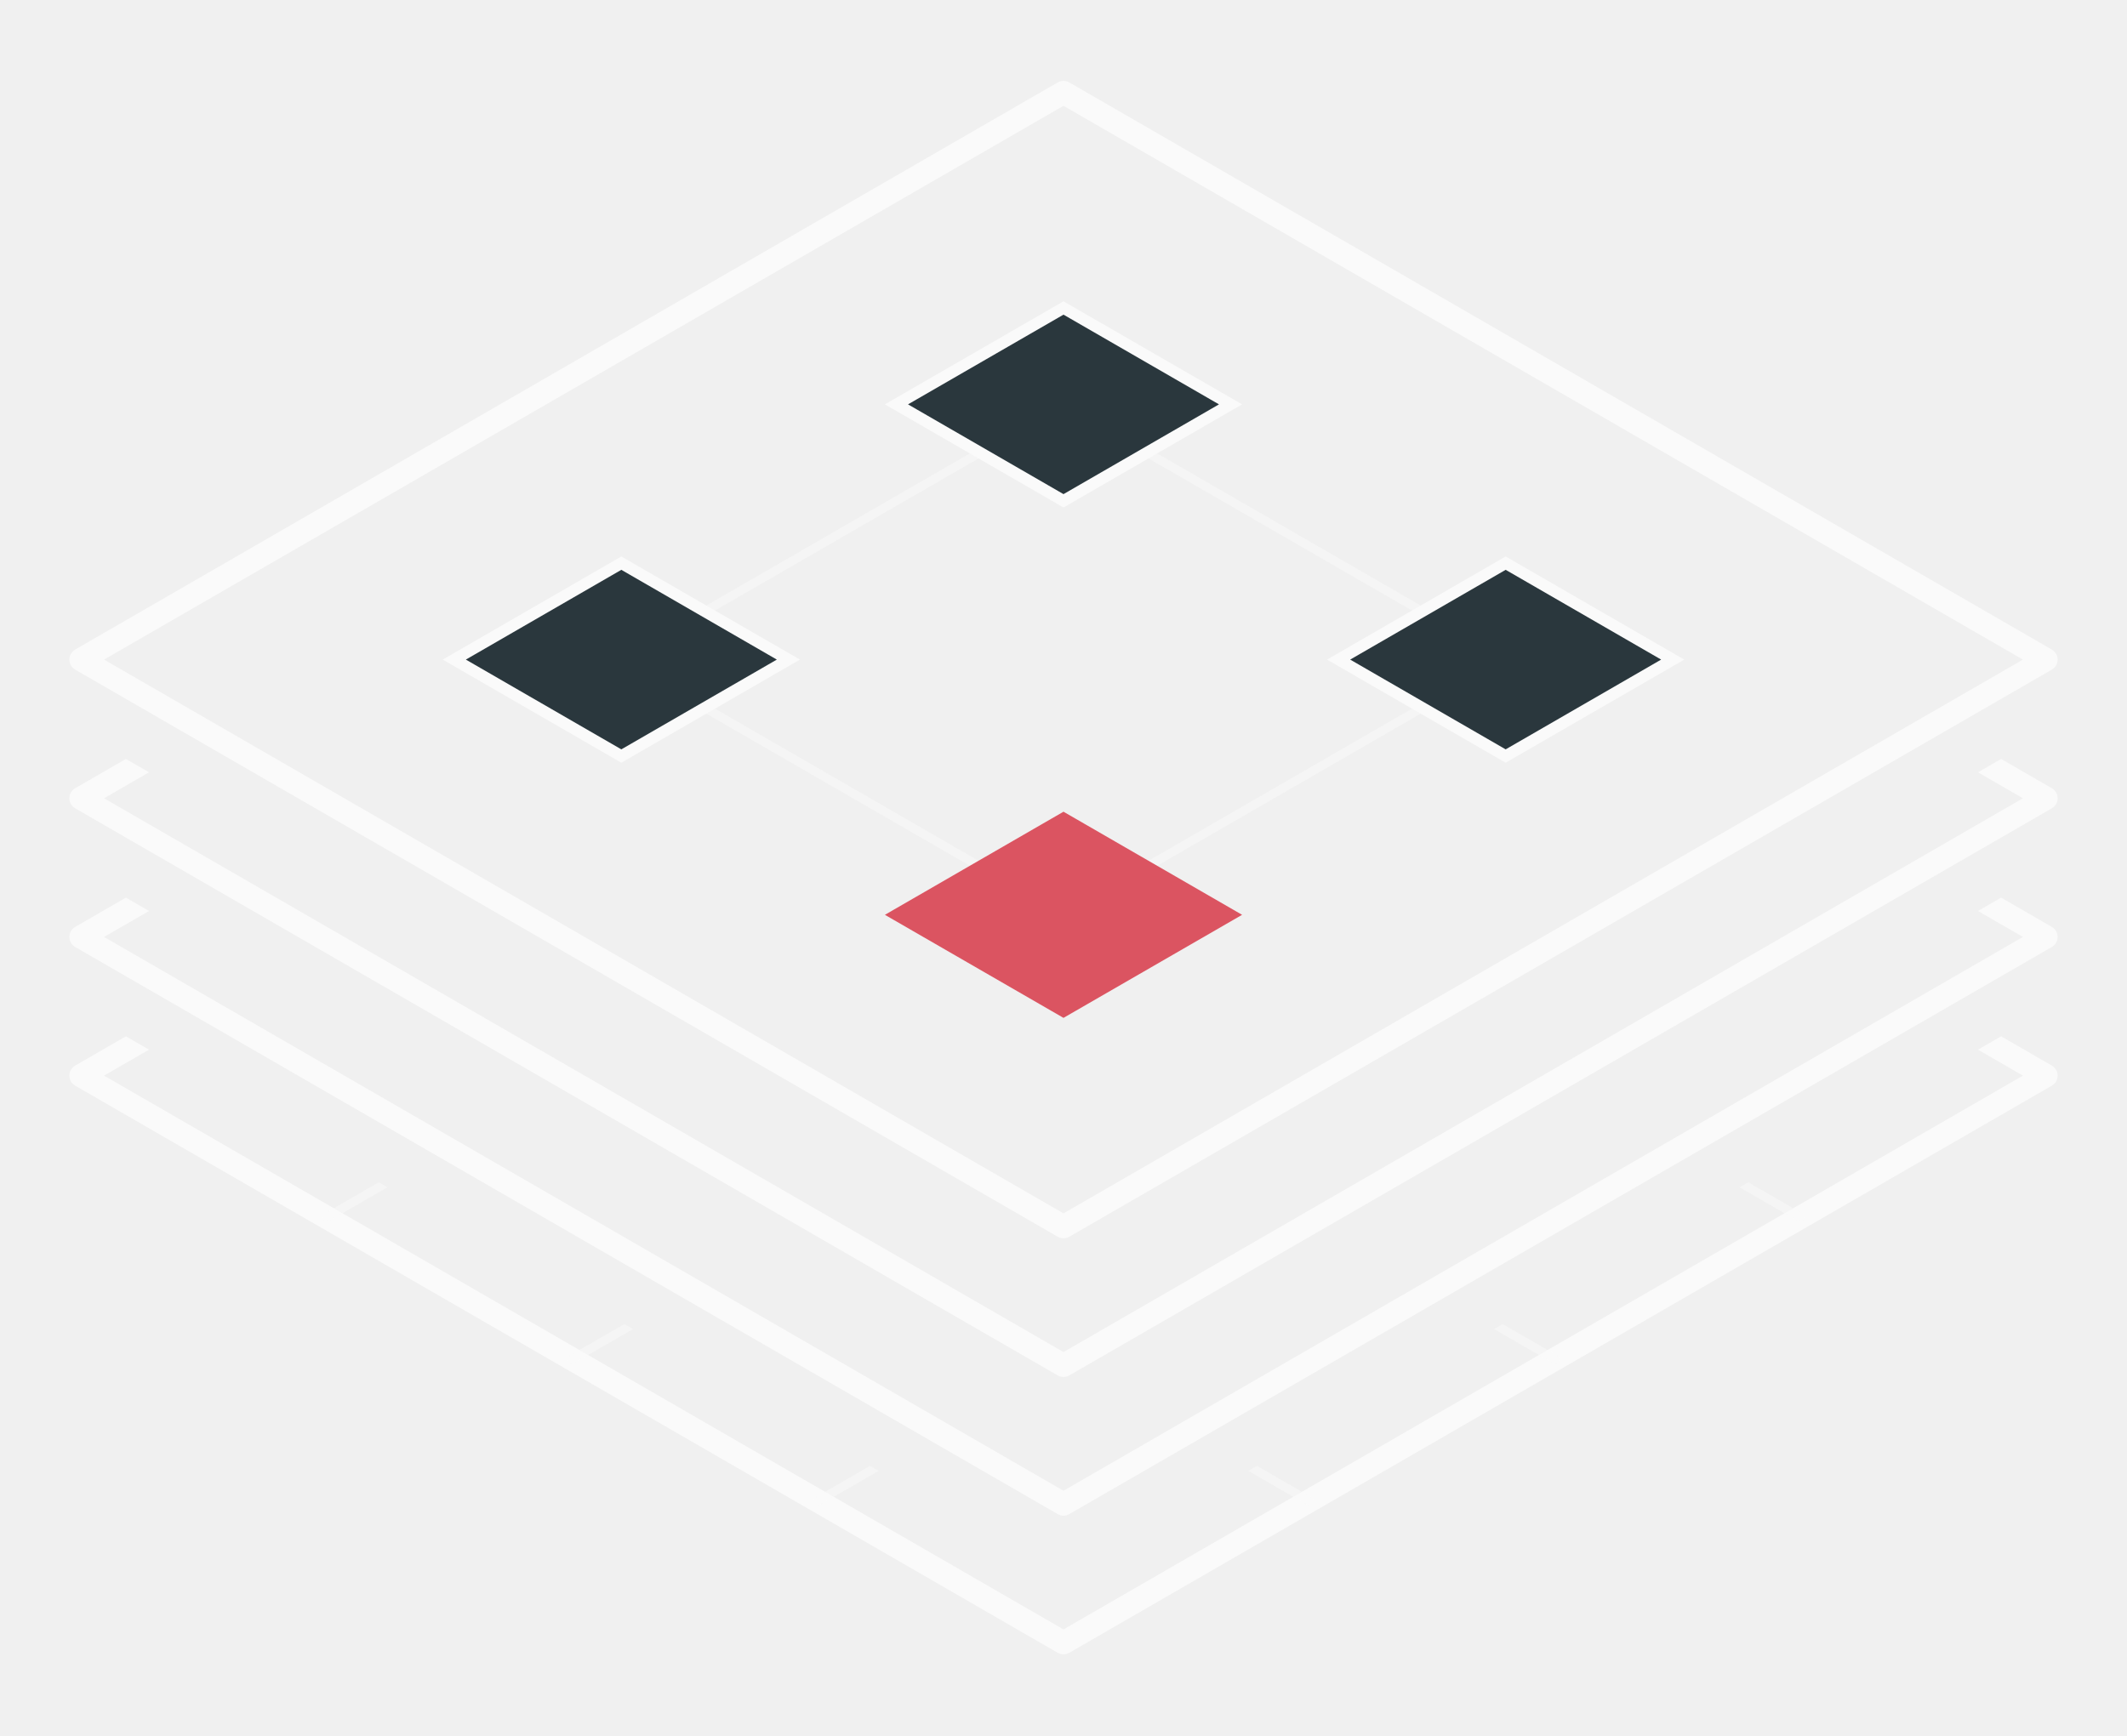
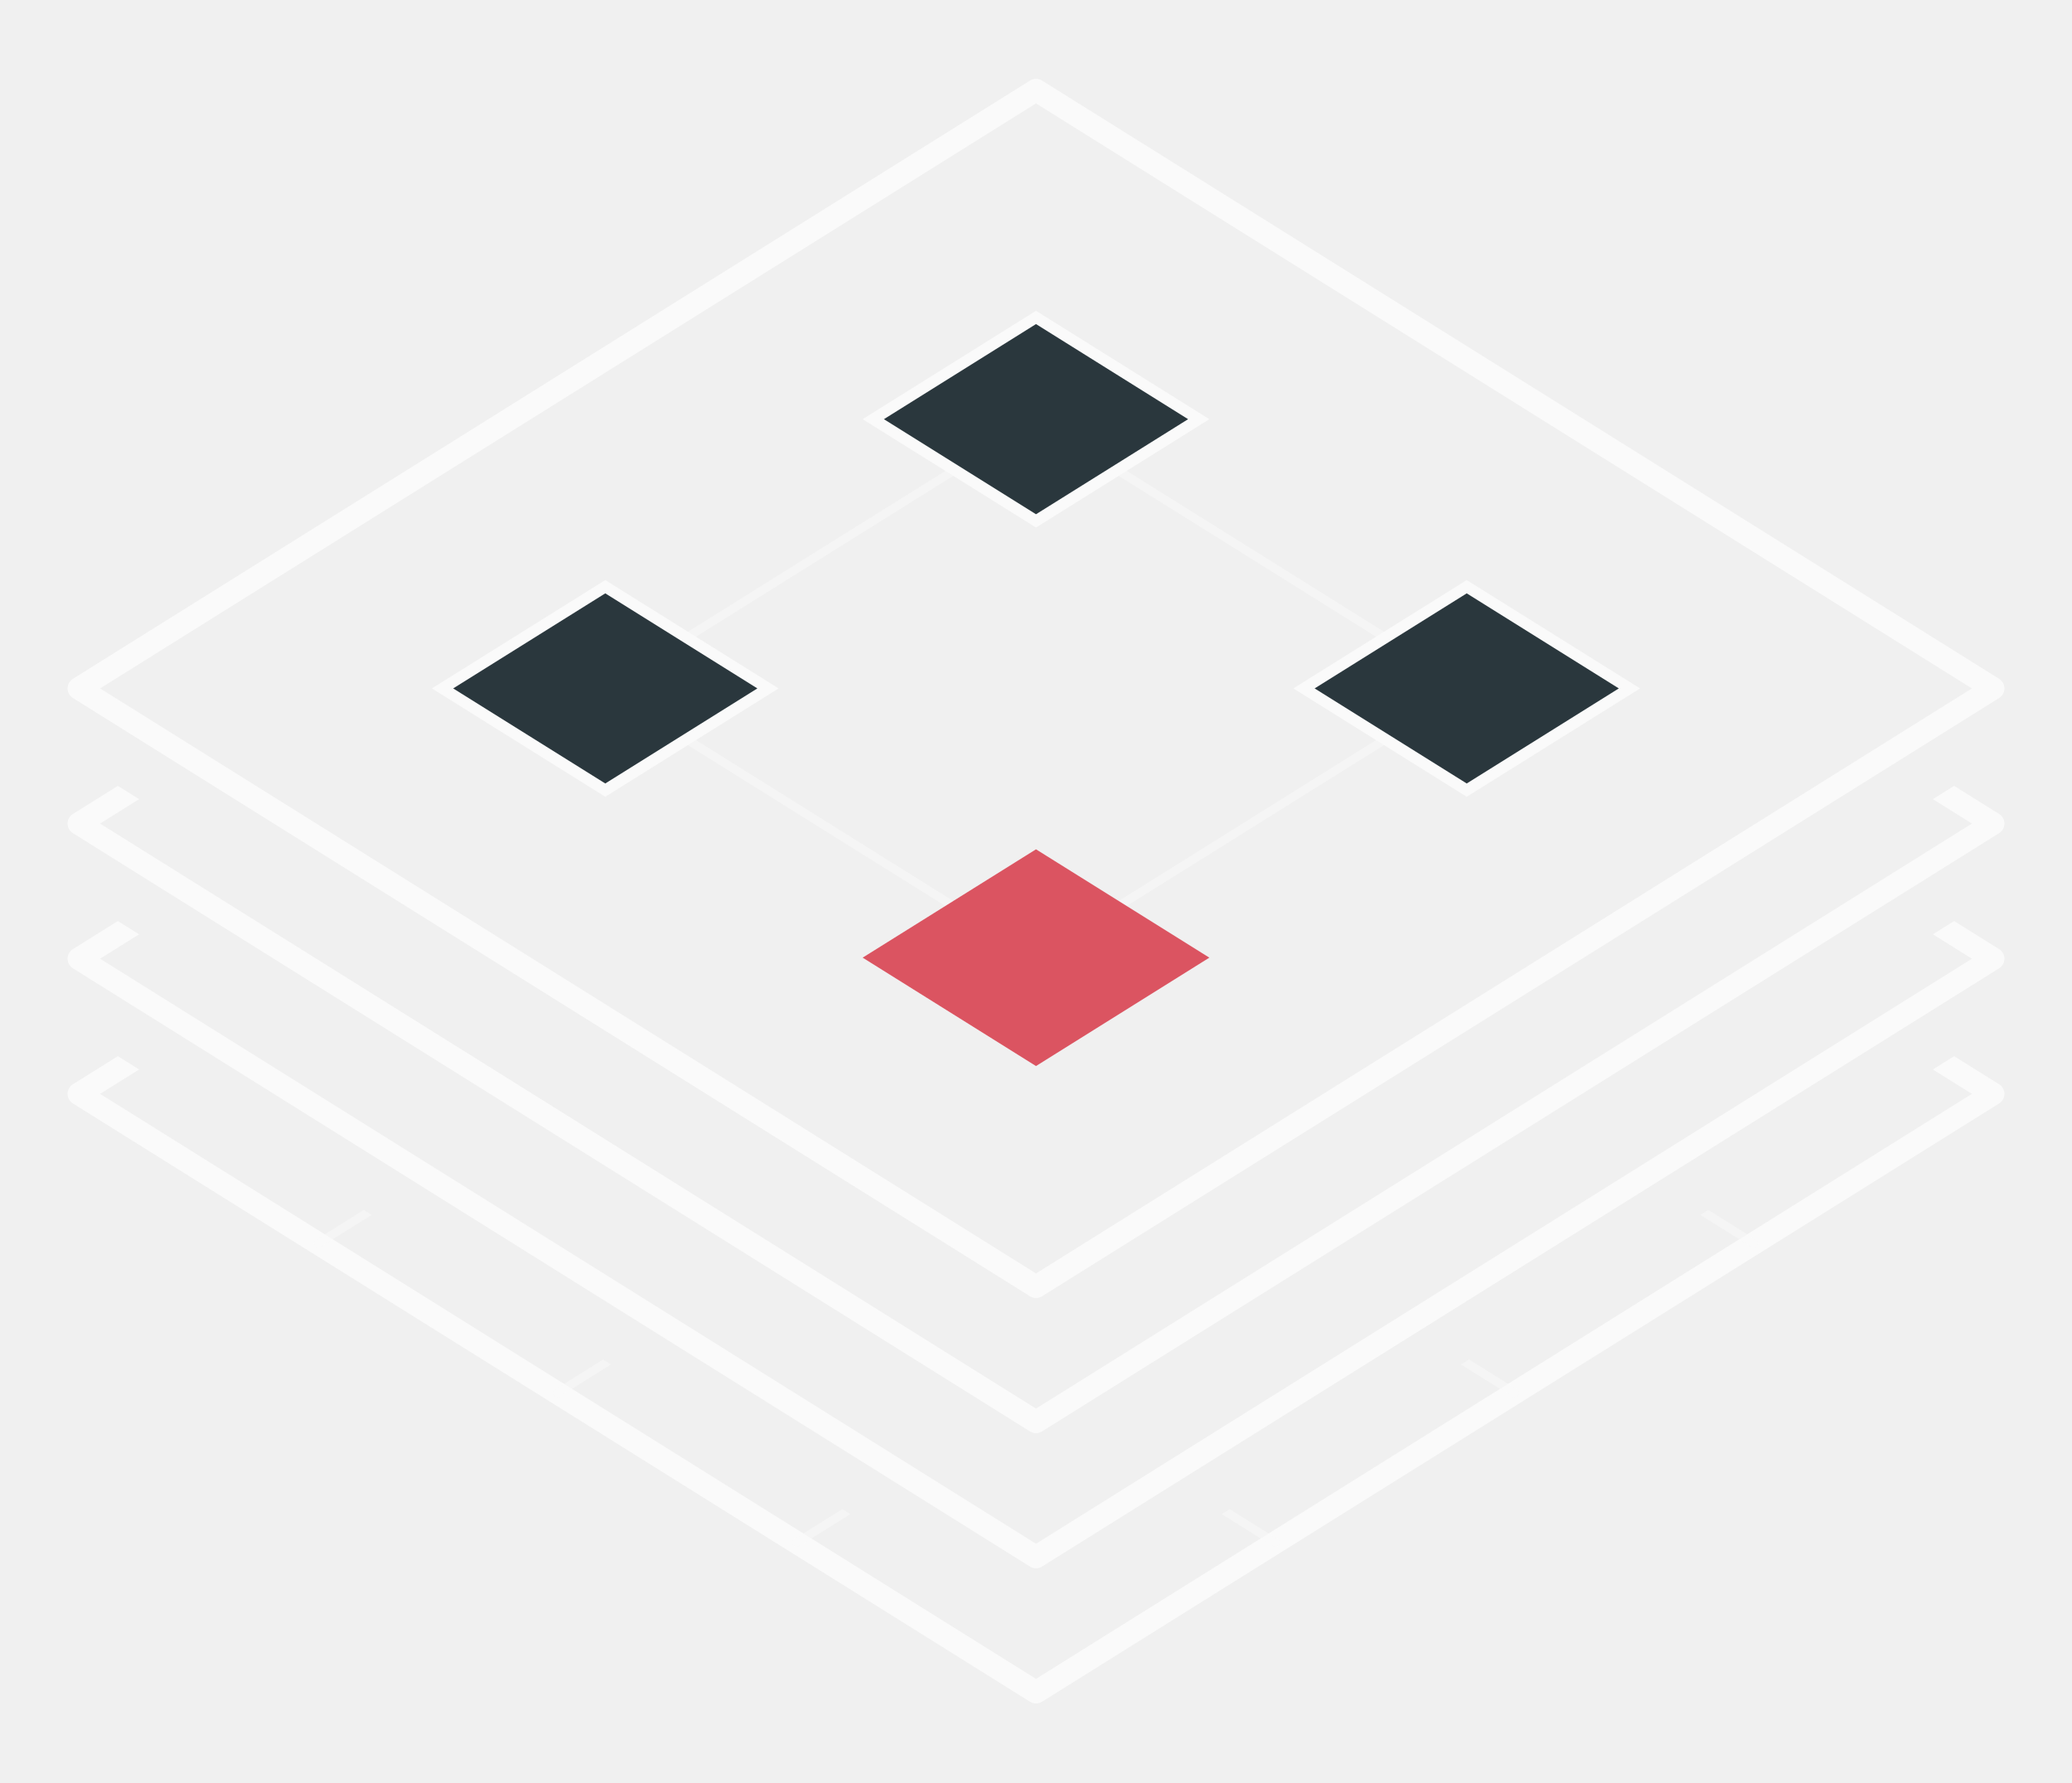
- <svg xmlns="http://www.w3.org/2000/svg" viewBox="16 154.85 368 300.3" width="368" height="300.3" role="img" aria-label="Tessaract Systems">
+ <svg xmlns="http://www.w3.org/2000/svg" viewBox="16 146.75 368 316.5" width="368" height="316.5" role="img" aria-label="Tessaract Systems">
  <defs>
    <mask id="m0" maskUnits="userSpaceOnUse" x="0" y="0" width="760" height="610">
      <rect x="0" y="0" width="760" height="610" fill="#fff" />
-       <polygon points="200,218.85 370,317 200,415.15 30,317" fill="#000" stroke="#000" stroke-width="22" stroke-linejoin="round" />
-       <polygon points="200,194.85 370,293 200,391.15 30,293" fill="#000" stroke="#000" stroke-width="22" stroke-linejoin="round" />
-       <polygon points="200,170.85 370,269 200,367.15 30,269" fill="#000" stroke="#000" stroke-width="22" stroke-linejoin="round" />
+       <polygon points="200,210.75 370,317 200,423.25 30,317" fill="#000" stroke="#000" stroke-width="22" stroke-linejoin="round" />
+       <polygon points="200,186.75 370,293 200,399.25 30,293" fill="#000" stroke="#000" stroke-width="22" stroke-linejoin="round" />
+       <polygon points="200,162.75 370,269 200,375.25 30,269" fill="#000" stroke="#000" stroke-width="22" stroke-linejoin="round" />
    </mask>
    <mask id="m1" maskUnits="userSpaceOnUse" x="0" y="0" width="760" height="610">
      <rect x="0" y="0" width="760" height="610" fill="#fff" />
-       <polygon points="200,194.85 370,293 200,391.15 30,293" fill="#000" stroke="#000" stroke-width="22" stroke-linejoin="round" />
-       <polygon points="200,170.85 370,269 200,367.15 30,269" fill="#000" stroke="#000" stroke-width="22" stroke-linejoin="round" />
+       <polygon points="200,186.75 370,293 200,399.25 30,293" fill="#000" stroke="#000" stroke-width="22" stroke-linejoin="round" />
+       <polygon points="200,162.75 370,269 200,375.25 30,269" fill="#000" stroke="#000" stroke-width="22" stroke-linejoin="round" />
    </mask>
    <mask id="m2" maskUnits="userSpaceOnUse" x="0" y="0" width="760" height="610">
      <rect x="0" y="0" width="760" height="610" fill="#fff" />
-       <polygon points="200,170.85 370,269 200,367.15 30,269" fill="#000" stroke="#000" stroke-width="22" stroke-linejoin="round" />
+       <polygon points="200,162.75 370,269 200,375.25 30,269" fill="#000" stroke="#000" stroke-width="22" stroke-linejoin="round" />
    </mask>
  </defs>
  <g mask="url(#m0)">
-     <polygon points="200,242.85 370,341 200,439.15 30,341" fill="none" stroke="#FAFAFA" stroke-width="4" stroke-linejoin="round" />
-     <path d="M72.5,365.54 L242.5,267.39 M115,390.07 L285,291.93 M157.5,414.61 L327.5,316.46 M157.5,267.39 L327.5,365.54 M115,291.93 L285,390.07 M72.5,316.46 L242.5,414.61" fill="none" stroke="#FAFAFA" stroke-width="1.5" stroke-linecap="round" opacity=".5" />
+     <polygon points="200,234.75 370,341 200,447.25 30,341" fill="none" stroke="#FAFAFA" stroke-width="4" stroke-linejoin="round" />
+     <path d="M72.5,367.56 L242.5,261.31 M115,394.12 L285,287.88 M157.5,420.69 L327.5,314.44 M157.5,261.31 L327.5,367.56 M115,287.88 L285,394.12 M72.5,314.44 L242.5,420.69" fill="none" stroke="#FAFAFA" stroke-width="1.5" stroke-linecap="round" opacity=".5" />
  </g>
  <g mask="url(#m1)">
-     <polygon points="200,218.85 370,317 200,415.15 30,317" fill="none" stroke="#FAFAFA" stroke-width="4" stroke-linejoin="round" />
-     <path d="M195.8,319.42 L191.5,267.93" fill="none" stroke="#FAFAFA" stroke-width="2" opacity=".75" />
-     <path d="M195.8,319.42 L289.2,314.58" fill="none" stroke="#FAFAFA" stroke-width="2" opacity=".75" />
-     <path d="M195.8,319.42 L106.5,321.85" fill="none" stroke="#FAFAFA" stroke-width="2" opacity=".75" />
-     <path d="M195.8,319.42 L204.2,368.5" fill="none" stroke="#FAFAFA" stroke-width="2" opacity=".75" />
-     <path d="M191.5,267.93 L289.2,314.58 M204.2,368.5 L106.5,321.85" fill="none" stroke="#FAFAFA" stroke-width="2" opacity=".75" />
-     <ellipse cx="191.5" cy="267.93" rx="10.8" ry="6.24" fill="#2A373D" stroke="#FAFAFA" stroke-width="2" />
-     <ellipse cx="289.2" cy="314.58" rx="10.8" ry="6.24" fill="#2A373D" stroke="#FAFAFA" stroke-width="2" />
-     <ellipse cx="106.5" cy="321.85" rx="10.8" ry="6.24" fill="#2A373D" stroke="#FAFAFA" stroke-width="2" />
-     <ellipse cx="204.2" cy="368.5" rx="10.8" ry="6.24" fill="#2A373D" stroke="#FAFAFA" stroke-width="2" />
-     <ellipse cx="195.8" cy="319.42" rx="15.6" ry="9.01" fill="#FAFAFA" stroke="#FAFAFA" stroke-width="2" />
+     <polygon points="200,210.75 370,317 200,423.25 30,317" fill="none" stroke="#FAFAFA" stroke-width="4" stroke-linejoin="round" />
+     <path d="M195.8,319.62 L191.5,263.88" fill="none" stroke="#FAFAFA" stroke-width="2" opacity=".75" />
+     <path d="M195.8,319.62 L289.2,314.38" fill="none" stroke="#FAFAFA" stroke-width="2" opacity=".75" />
+     <path d="M195.8,319.62 L106.5,322.25" fill="none" stroke="#FAFAFA" stroke-width="2" opacity=".75" />
+     <path d="M195.8,319.62 L204.2,372.75" fill="none" stroke="#FAFAFA" stroke-width="2" opacity=".75" />
+     <path d="M191.5,263.88 L289.2,314.38 M204.2,372.75 L106.5,322.25" fill="none" stroke="#FAFAFA" stroke-width="2" opacity=".75" />
+     <ellipse cx="191.5" cy="263.88" rx="10.8" ry="6.75" fill="#2A373D" stroke="#FAFAFA" stroke-width="2" />
+     <ellipse cx="289.2" cy="314.38" rx="10.8" ry="6.75" fill="#2A373D" stroke="#FAFAFA" stroke-width="2" />
+     <ellipse cx="106.5" cy="322.25" rx="10.8" ry="6.75" fill="#2A373D" stroke="#FAFAFA" stroke-width="2" />
+     <ellipse cx="204.2" cy="372.75" rx="10.8" ry="6.75" fill="#2A373D" stroke="#FAFAFA" stroke-width="2" />
+     <ellipse cx="195.8" cy="319.62" rx="15.6" ry="9.75" fill="#FAFAFA" stroke="#FAFAFA" stroke-width="2" />
  </g>
  <g mask="url(#m2)">
-     <polygon points="200,194.85 370,293 200,391.15 30,293" fill="none" stroke="#FAFAFA" stroke-width="4" stroke-linejoin="round" />
-     <polygon points="200,226.26 315.6,293 200,359.74 84.4,293" fill="none" stroke="#FAFAFA" stroke-width="2" stroke-dasharray="7 8" opacity=".75" />
-     <polygon points="200,261.59 254.4,293 200,324.41 145.6,293" fill="none" stroke="#FAFAFA" stroke-width="2" opacity=".75" />
-     <ellipse cx="200" cy="293" rx="9.6" ry="5.54" fill="#DB5461" />
+     <polygon points="200,186.75 370,293 200,399.25 30,293" fill="none" stroke="#FAFAFA" stroke-width="4" stroke-linejoin="round" />
+     <polygon points="200,220.75 315.6,293 200,365.25 84.4,293" fill="none" stroke="#FAFAFA" stroke-width="2" stroke-dasharray="7 8" opacity=".75" />
+     <polygon points="200,259 254.4,293 200,327 145.6,293" fill="none" stroke="#FAFAFA" stroke-width="2" opacity=".75" />
+     <ellipse cx="200" cy="293" rx="9.6" ry="6" fill="#DB5461" />
  </g>
  <g>
-     <polygon points="200,170.85 370,269 200,367.15 30,269" fill="none" stroke="#FAFAFA" stroke-width="4" stroke-linejoin="round" />
-     <polygon points="200,224.83 276.5,269 200,313.17 123.5,269" fill="none" stroke="#FAFAFA" stroke-width="1.5" opacity=".5" />
-     <polygon points="200,208.15 228.9,224.83 200,241.52 171.1,224.83" fill="#2A373D" stroke="#FAFAFA" stroke-width="2" />
-     <polygon points="276.5,252.31 305.4,269 276.5,285.69 247.6,269" fill="#2A373D" stroke="#FAFAFA" stroke-width="2" />
-     <polygon points="123.5,252.31 152.4,269 123.5,285.69 94.6,269" fill="#2A373D" stroke="#FAFAFA" stroke-width="2" />
-     <polygon points="200,296.48 228.9,313.17 200,329.85 171.1,313.17" fill="#DB5461" stroke="#DB5461" stroke-width="2" />
+     <polygon points="200,162.75 370,269 200,375.25 30,269" fill="none" stroke="#FAFAFA" stroke-width="4" stroke-linejoin="round" />
+     <polygon points="200,221.19 276.5,269 200,316.81 123.5,269" fill="none" stroke="#FAFAFA" stroke-width="1.5" opacity=".5" />
+     <polygon points="200,203.12 228.9,221.19 200,239.25 171.1,221.19" fill="#2A373D" stroke="#FAFAFA" stroke-width="2" />
+     <polygon points="276.5,250.94 305.4,269 276.5,287.06 247.6,269" fill="#2A373D" stroke="#FAFAFA" stroke-width="2" />
+     <polygon points="123.5,250.94 152.4,269 123.5,287.06 94.6,269" fill="#2A373D" stroke="#FAFAFA" stroke-width="2" />
+     <polygon points="200,298.75 228.9,316.81 200,334.88 171.1,316.81" fill="#DB5461" stroke="#DB5461" stroke-width="2" />
  </g>
</svg>
